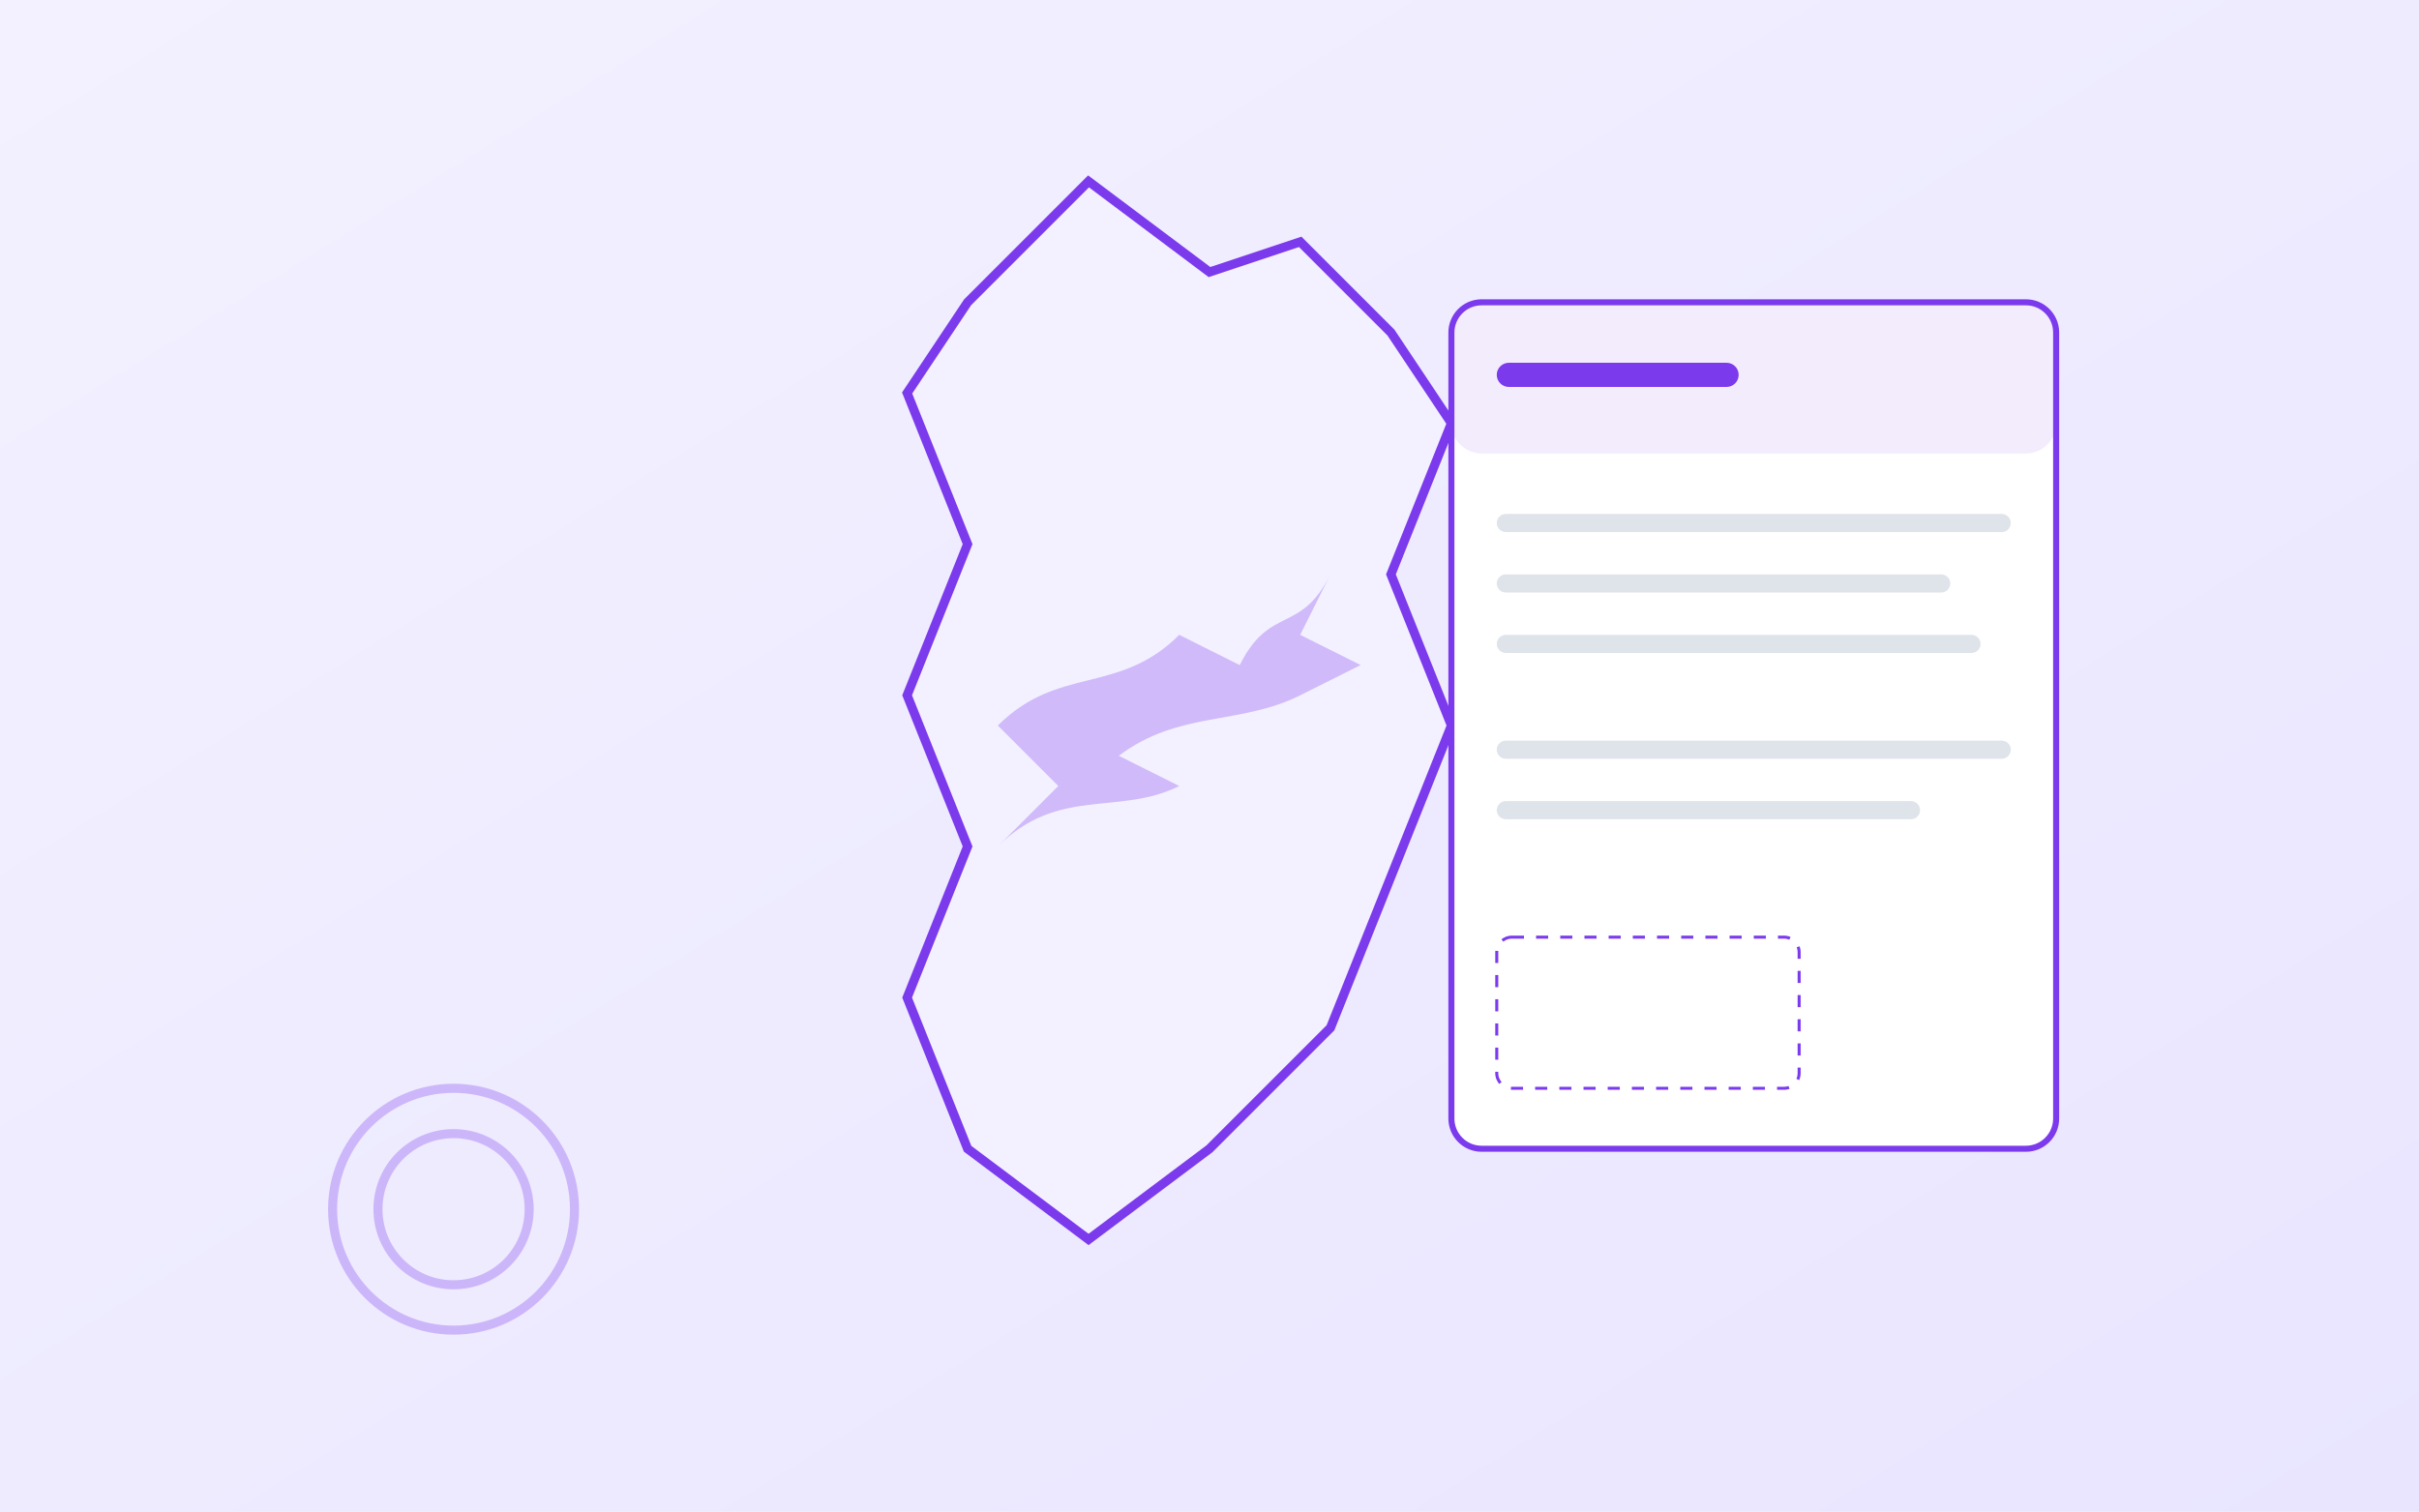
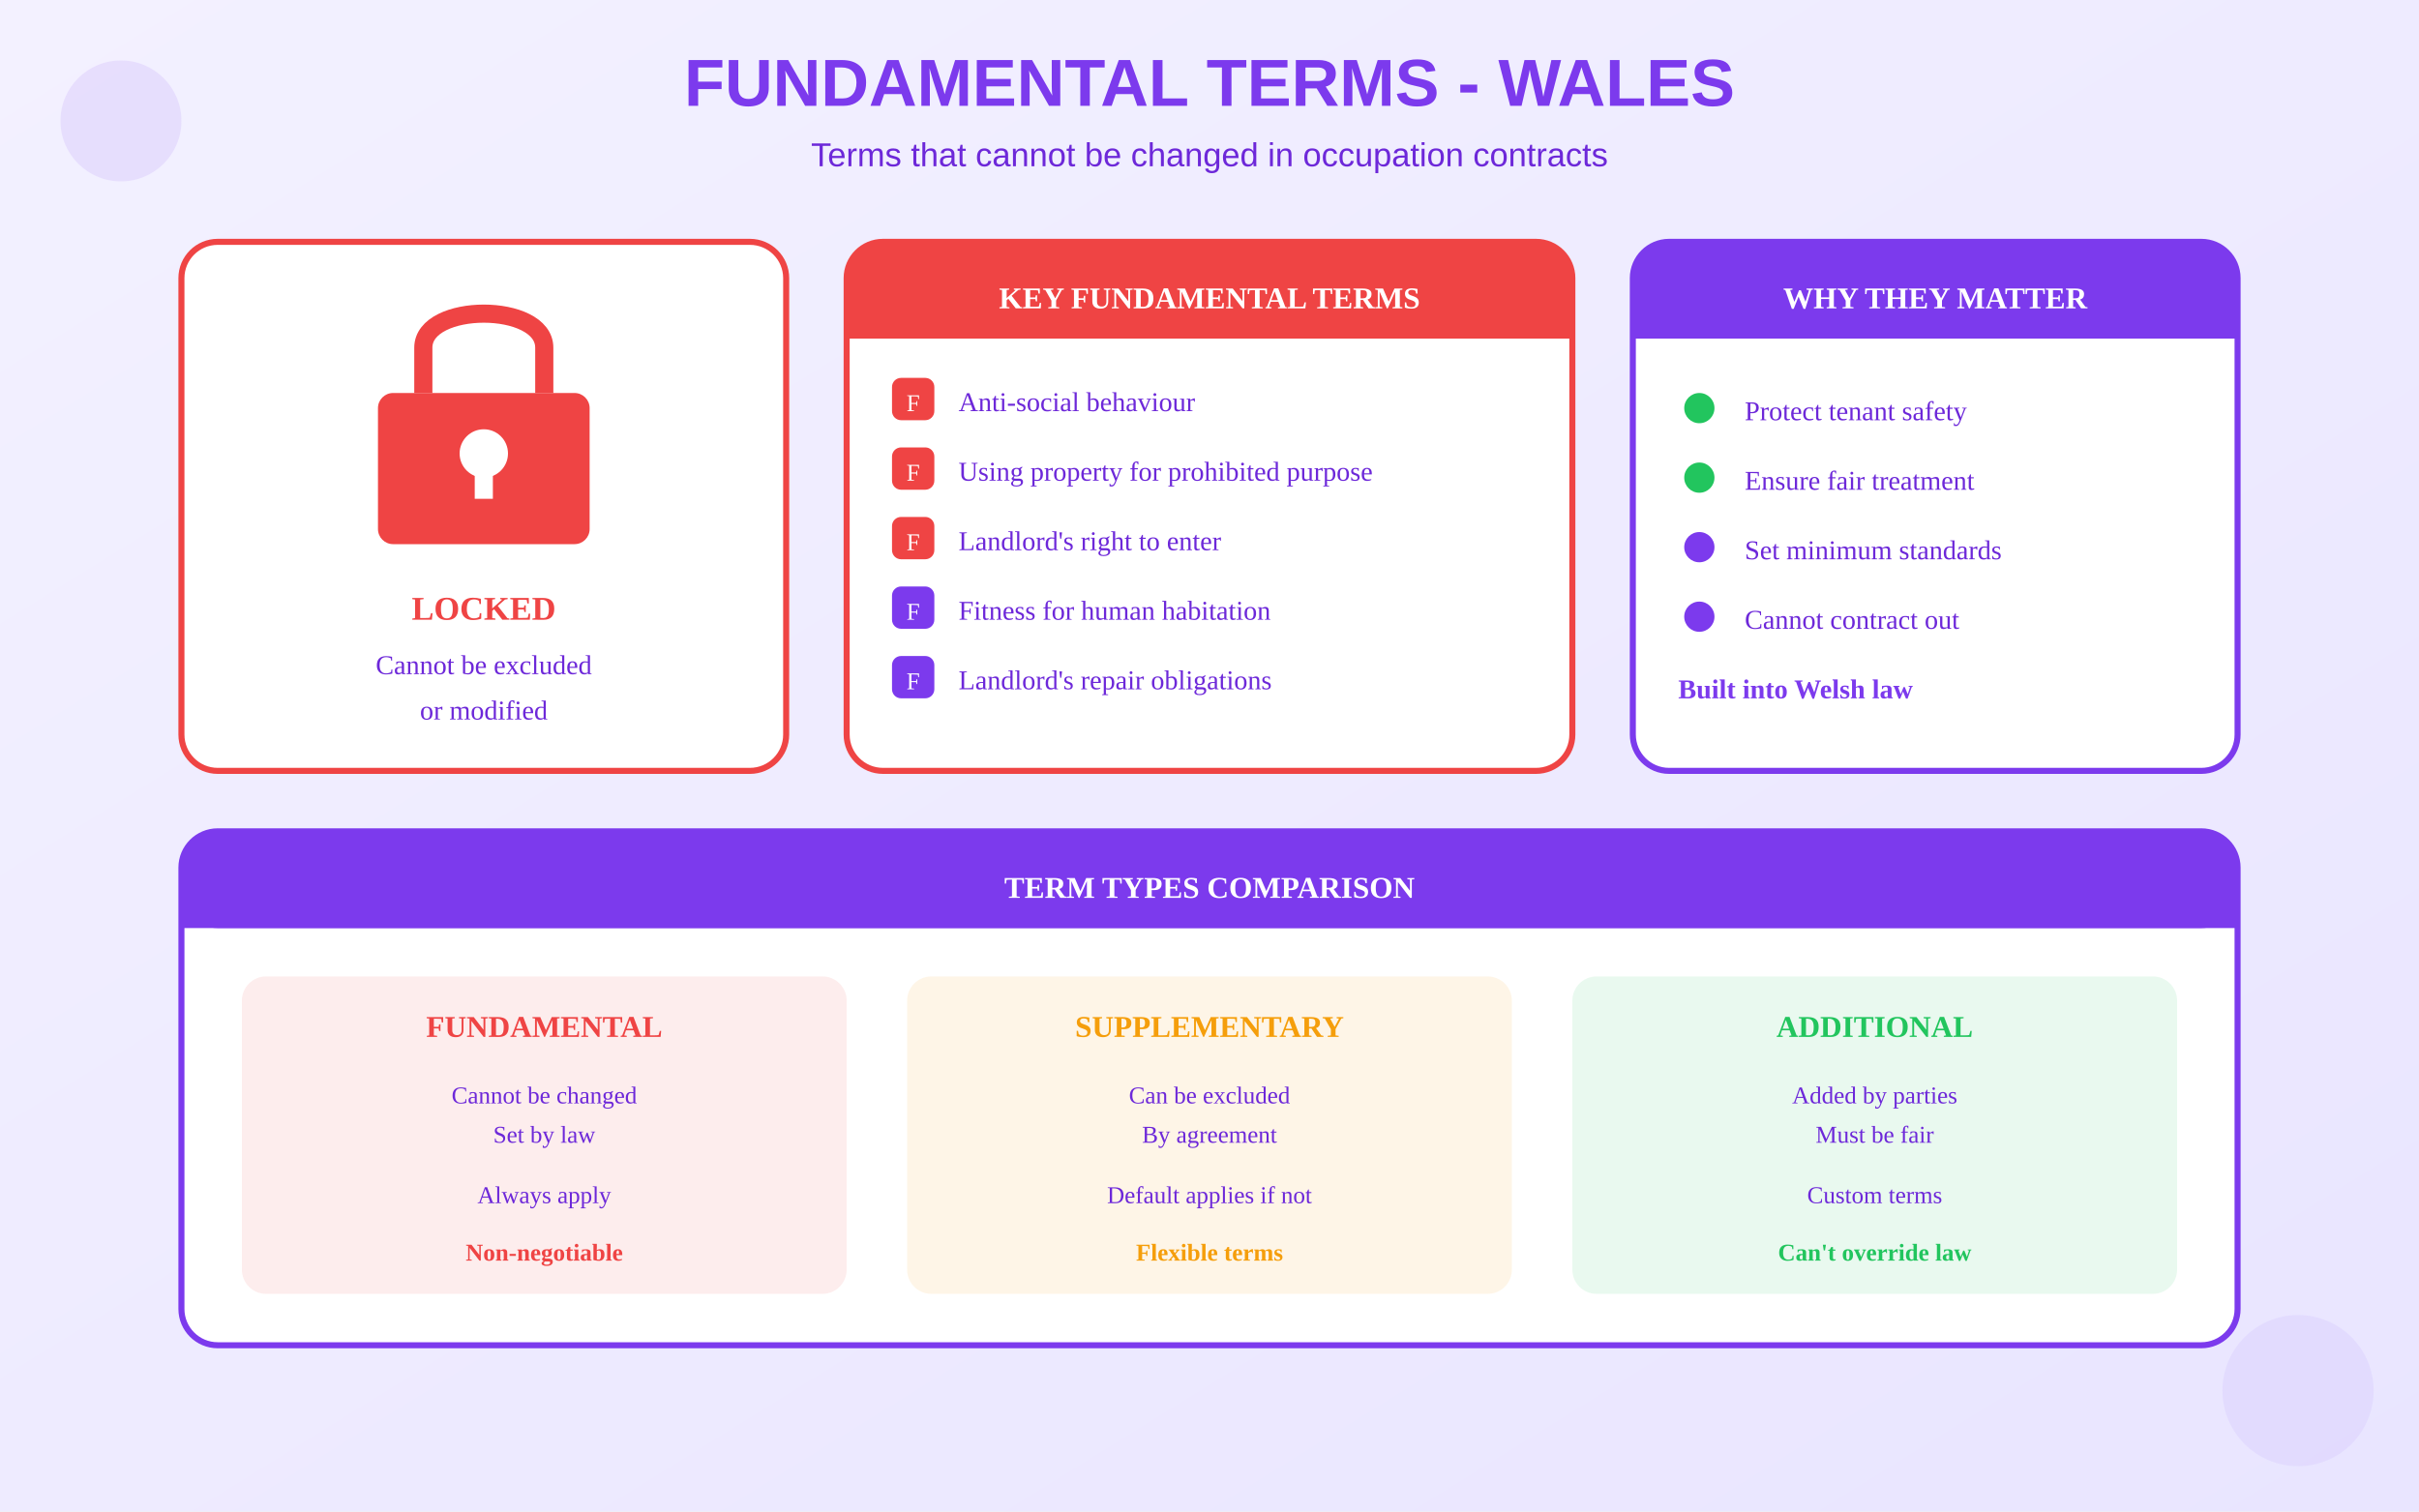
<svg xmlns="http://www.w3.org/2000/svg" viewBox="0 0 800 500">
  <defs>
    <linearGradient id="bgGrad" x1="0%" y1="0%" x2="100%" y2="100%">
      <stop offset="0%" style="stop-color:#F3F1FF" />
      <stop offset="100%" style="stop-color:#E9E5FF" />
    </linearGradient>
  </defs>
  <rect width="800" height="500" fill="url(#bgGrad)" />
-   <g transform="translate(280, 60)">
-     <path d="M80 0 L120 30 L150 20 L180 50 L200 80 L180 130 L200 180 L180 230 L160 280              L120 320 L80 350 L40 320 L20 270 L40 220 L20 170 L40 120 L20 70 L40 40 Z" fill="#F3F1FF" stroke="#7C3AED" stroke-width="3" />
-     <g transform="translate(50, 100)">
-       <path d="M0 80 C20 60 40 70 60 50 L80 60 C90 40 100 50 110 30 L100 50 L120 60 L100 70                C80 80 60 75 40 90 L60 100 C40 110 20 100 0 120 L20 100 C10 90 5 85 0 80 Z" fill="#7C3AED" opacity="0.3" />
+   <text x="400" y="35" text-anchor="middle" fill="#7C3AED" font-size="22" font-weight="bold" font-family="Arial">FUNDAMENTAL TERMS - WALES</text>
+   <text x="400" y="55" text-anchor="middle" fill="#6D28D9" font-size="11" font-family="Arial">Terms that cannot be changed in occupation contracts</text>
+   <g transform="translate(60, 80)">
+     <rect x="0" y="0" width="200" height="175" rx="12" fill="white" stroke="#EF4444" stroke-width="2" />
+     <g transform="translate(50, 10)">
+       <rect x="15" y="40" width="70" height="50" rx="5" fill="#EF4444" />
+       <path d="M30 40 L30 25 C30 10 70 10 70 25 L70 40" fill="none" stroke="#EF4444" stroke-width="6" />
+       <circle cx="50" cy="60" r="8" fill="white" />
+       <rect x="47" y="60" width="6" height="15" fill="white" />
+     </g>
+     <text x="100" y="125" text-anchor="middle" fill="#EF4444" font-size="11" font-weight="bold">LOCKED</text>
+     <text x="100" y="143" text-anchor="middle" fill="#6D28D9" font-size="9">Cannot be excluded</text>
+     <text x="100" y="158" text-anchor="middle" fill="#6D28D9" font-size="9">or modified</text>
+   </g>
+   <g transform="translate(280, 80)">
+     <rect x="0" y="0" width="240" height="175" rx="12" fill="white" stroke="#EF4444" stroke-width="2" />
+     <rect x="0" y="0" width="240" height="32" rx="12" fill="#EF4444" />
+     <rect x="0" y="20" width="240" height="12" fill="#EF4444" />
+     <text x="120" y="22" text-anchor="middle" fill="white" font-size="10" font-weight="bold">KEY FUNDAMENTAL TERMS</text>
+     <g transform="translate(15, 45)">
+       <rect x="0" y="0" width="14" height="14" rx="3" fill="#EF4444" />
+       <text x="7" y="11" text-anchor="middle" fill="white" font-size="8">F</text>
+       <text x="22" y="11" fill="#6D28D9" font-size="9">Anti-social behaviour</text>
+     </g>
+     <g transform="translate(15, 68)">
+       <rect x="0" y="0" width="14" height="14" rx="3" fill="#EF4444" />
+       <text x="7" y="11" text-anchor="middle" fill="white" font-size="8">F</text>
+       <text x="22" y="11" fill="#6D28D9" font-size="9">Using property for prohibited purpose</text>
+     </g>
+     <g transform="translate(15, 91)">
+       <rect x="0" y="0" width="14" height="14" rx="3" fill="#EF4444" />
+       <text x="7" y="11" text-anchor="middle" fill="white" font-size="8">F</text>
+       <text x="22" y="11" fill="#6D28D9" font-size="9">Landlord's right to enter</text>
+     </g>
+     <g transform="translate(15, 114)">
+       <rect x="0" y="0" width="14" height="14" rx="3" fill="#7C3AED" />
+       <text x="7" y="11" text-anchor="middle" fill="white" font-size="8">F</text>
+       <text x="22" y="11" fill="#6D28D9" font-size="9">Fitness for human habitation</text>
+     </g>
+     <g transform="translate(15, 137)">
+       <rect x="0" y="0" width="14" height="14" rx="3" fill="#7C3AED" />
+       <text x="7" y="11" text-anchor="middle" fill="white" font-size="8">F</text>
+       <text x="22" y="11" fill="#6D28D9" font-size="9">Landlord's repair obligations</text>
    </g>
  </g>
-   <g transform="translate(480, 100)">
-     <rect x="0" y="0" width="200" height="280" rx="10" fill="white" stroke="#7C3AED" stroke-width="2" />
-     <rect x="0" y="0" width="200" height="50" rx="10" fill="#7C3AED" opacity="0.1" />
-     <rect x="15" y="20" width="80" height="8" rx="4" fill="#7C3AED" />
-     <rect x="15" y="70" width="170" height="6" rx="3" fill="#94A3B8" opacity="0.3" />
-     <rect x="15" y="90" width="150" height="6" rx="3" fill="#94A3B8" opacity="0.3" />
-     <rect x="15" y="110" width="160" height="6" rx="3" fill="#94A3B8" opacity="0.3" />
-     <rect x="15" y="145" width="170" height="6" rx="3" fill="#94A3B8" opacity="0.3" />
-     <rect x="15" y="165" width="140" height="6" rx="3" fill="#94A3B8" opacity="0.3" />
-     <rect x="15" y="210" width="100" height="50" rx="5" stroke="#7C3AED" stroke-width="1" stroke-dasharray="4" fill="none" />
+   <g transform="translate(540, 80)">
+     <rect x="0" y="0" width="200" height="175" rx="12" fill="white" stroke="#7C3AED" stroke-width="2" />
+     <rect x="0" y="0" width="200" height="32" rx="12" fill="#7C3AED" />
+     <rect x="0" y="20" width="200" height="12" fill="#7C3AED" />
+     <text x="100" y="22" text-anchor="middle" fill="white" font-size="10" font-weight="bold">WHY THEY MATTER</text>
+     <g transform="translate(15, 48)">
+       <circle cx="7" cy="7" r="5" fill="#22C55E" />
+       <text x="22" y="11" fill="#6D28D9" font-size="9">Protect tenant safety</text>
+     </g>
+     <g transform="translate(15, 71)">
+       <circle cx="7" cy="7" r="5" fill="#22C55E" />
+       <text x="22" y="11" fill="#6D28D9" font-size="9">Ensure fair treatment</text>
+     </g>
+     <g transform="translate(15, 94)">
+       <circle cx="7" cy="7" r="5" fill="#7C3AED" />
+       <text x="22" y="11" fill="#6D28D9" font-size="9">Set minimum standards</text>
+     </g>
+     <g transform="translate(15, 117)">
+       <circle cx="7" cy="7" r="5" fill="#7C3AED" />
+       <text x="22" y="11" fill="#6D28D9" font-size="9">Cannot contract out</text>
+     </g>
+     <g transform="translate(15, 140)">
+       <text x="0" y="11" fill="#7C3AED" font-size="9" font-weight="bold">Built into Welsh law</text>
+     </g>
  </g>
-   <circle cx="150" cy="400" r="40" fill="none" stroke="#7C3AED" stroke-width="3" opacity="0.3" />
-   <circle cx="150" cy="400" r="25" fill="none" stroke="#7C3AED" stroke-width="3" opacity="0.3" />
+   <g transform="translate(60, 275)">
+     <rect x="0" y="0" width="680" height="170" rx="12" fill="white" stroke="#7C3AED" stroke-width="2" />
+     <rect x="0" y="0" width="680" height="32" rx="12" fill="#7C3AED" />
+     <rect x="0" y="20" width="680" height="12" fill="#7C3AED" />
+     <text x="340" y="22" text-anchor="middle" fill="white" font-size="10" font-weight="bold">TERM TYPES COMPARISON</text>
+     <g transform="translate(20, 48)">
+       <rect x="0" y="0" width="200" height="105" rx="8" fill="#EF4444" opacity="0.1" />
+       <text x="100" y="20" text-anchor="middle" fill="#EF4444" font-size="10" font-weight="bold">FUNDAMENTAL</text>
+       <text x="100" y="42" text-anchor="middle" fill="#6D28D9" font-size="8">Cannot be changed</text>
+       <text x="100" y="55" text-anchor="middle" fill="#6D28D9" font-size="8">Set by law</text>
+       <text x="100" y="75" text-anchor="middle" fill="#6D28D9" font-size="8">Always apply</text>
+       <text x="100" y="94" text-anchor="middle" fill="#EF4444" font-size="8" font-weight="bold">Non-negotiable</text>
+     </g>
+     <g transform="translate(240, 48)">
+       <rect x="0" y="0" width="200" height="105" rx="8" fill="#F59E0B" opacity="0.1" />
+       <text x="100" y="20" text-anchor="middle" fill="#F59E0B" font-size="10" font-weight="bold">SUPPLEMENTARY</text>
+       <text x="100" y="42" text-anchor="middle" fill="#6D28D9" font-size="8">Can be excluded</text>
+       <text x="100" y="55" text-anchor="middle" fill="#6D28D9" font-size="8">By agreement</text>
+       <text x="100" y="75" text-anchor="middle" fill="#6D28D9" font-size="8">Default applies if not</text>
+       <text x="100" y="94" text-anchor="middle" fill="#F59E0B" font-size="8" font-weight="bold">Flexible terms</text>
+     </g>
+     <g transform="translate(460, 48)">
+       <rect x="0" y="0" width="200" height="105" rx="8" fill="#22C55E" opacity="0.1" />
+       <text x="100" y="20" text-anchor="middle" fill="#22C55E" font-size="10" font-weight="bold">ADDITIONAL</text>
+       <text x="100" y="42" text-anchor="middle" fill="#6D28D9" font-size="8">Added by parties</text>
+       <text x="100" y="55" text-anchor="middle" fill="#6D28D9" font-size="8">Must be fair</text>
+       <text x="100" y="75" text-anchor="middle" fill="#6D28D9" font-size="8">Custom terms</text>
+       <text x="100" y="94" text-anchor="middle" fill="#22C55E" font-size="8" font-weight="bold">Can't override law</text>
+     </g>
+   </g>
+   <circle cx="40" cy="40" r="20" fill="#7C3AED" opacity="0.1" />
+   <circle cx="760" cy="460" r="25" fill="#A78BFA" opacity="0.12" />
</svg>
